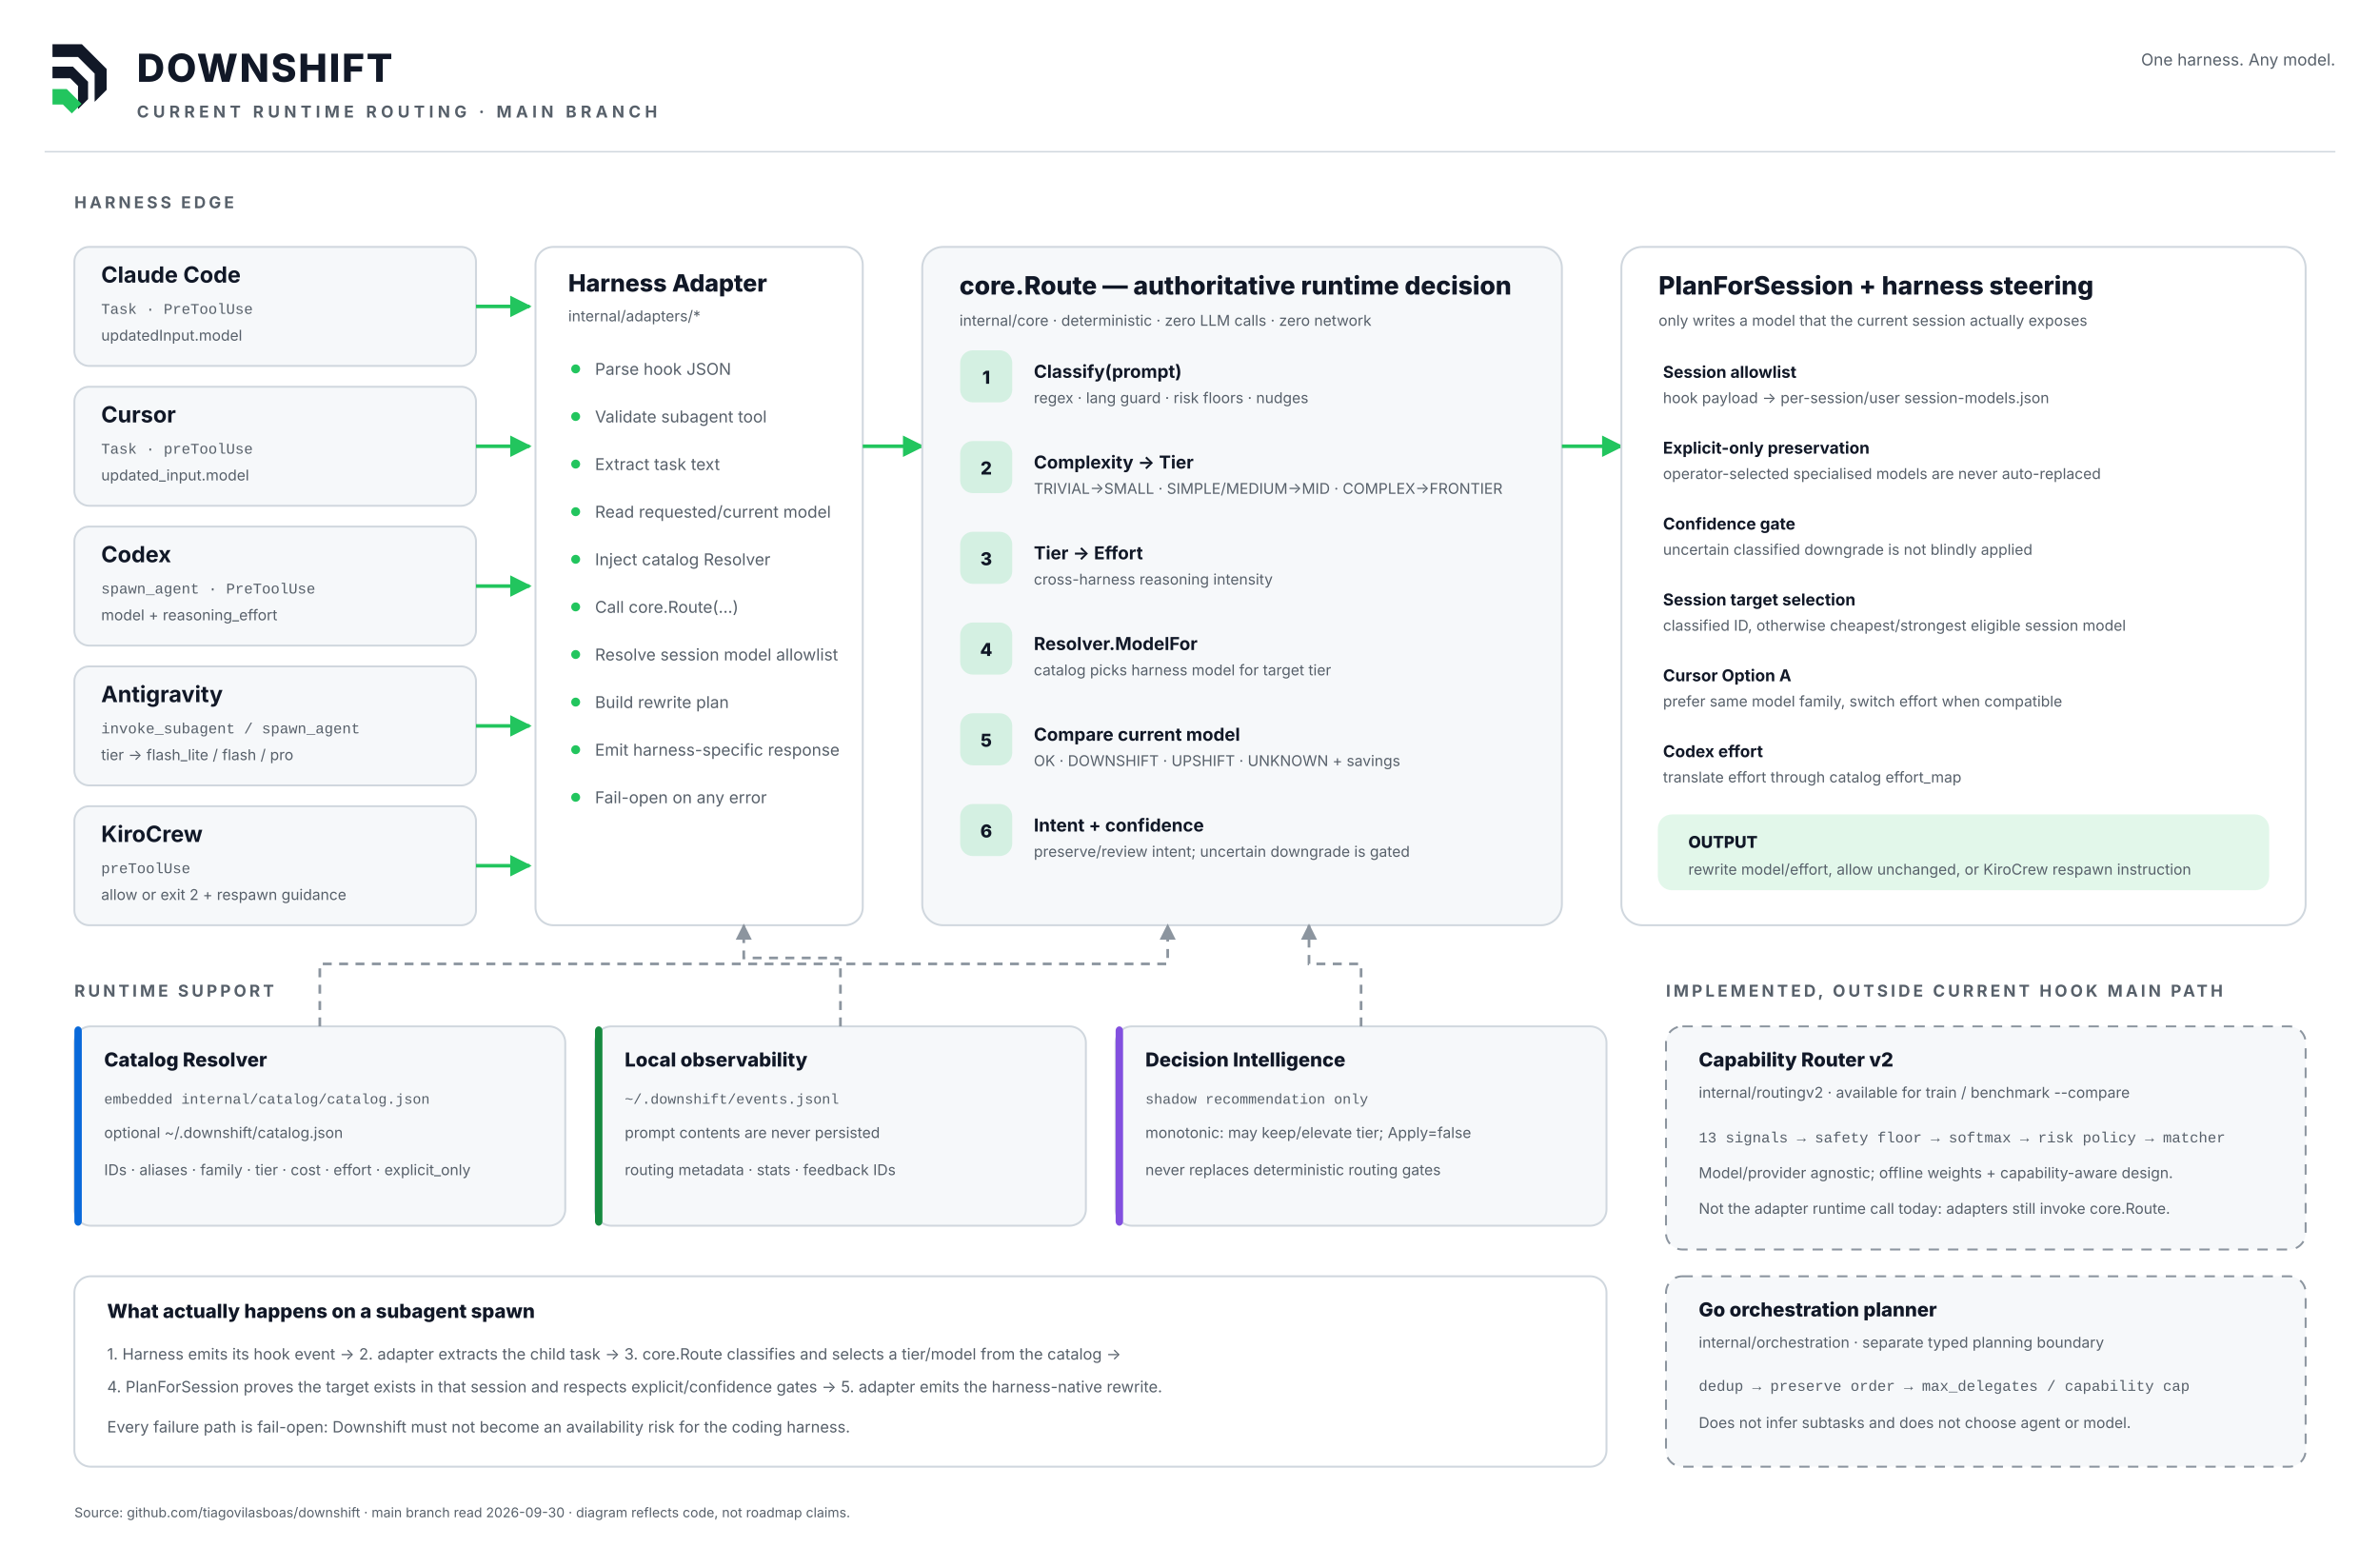
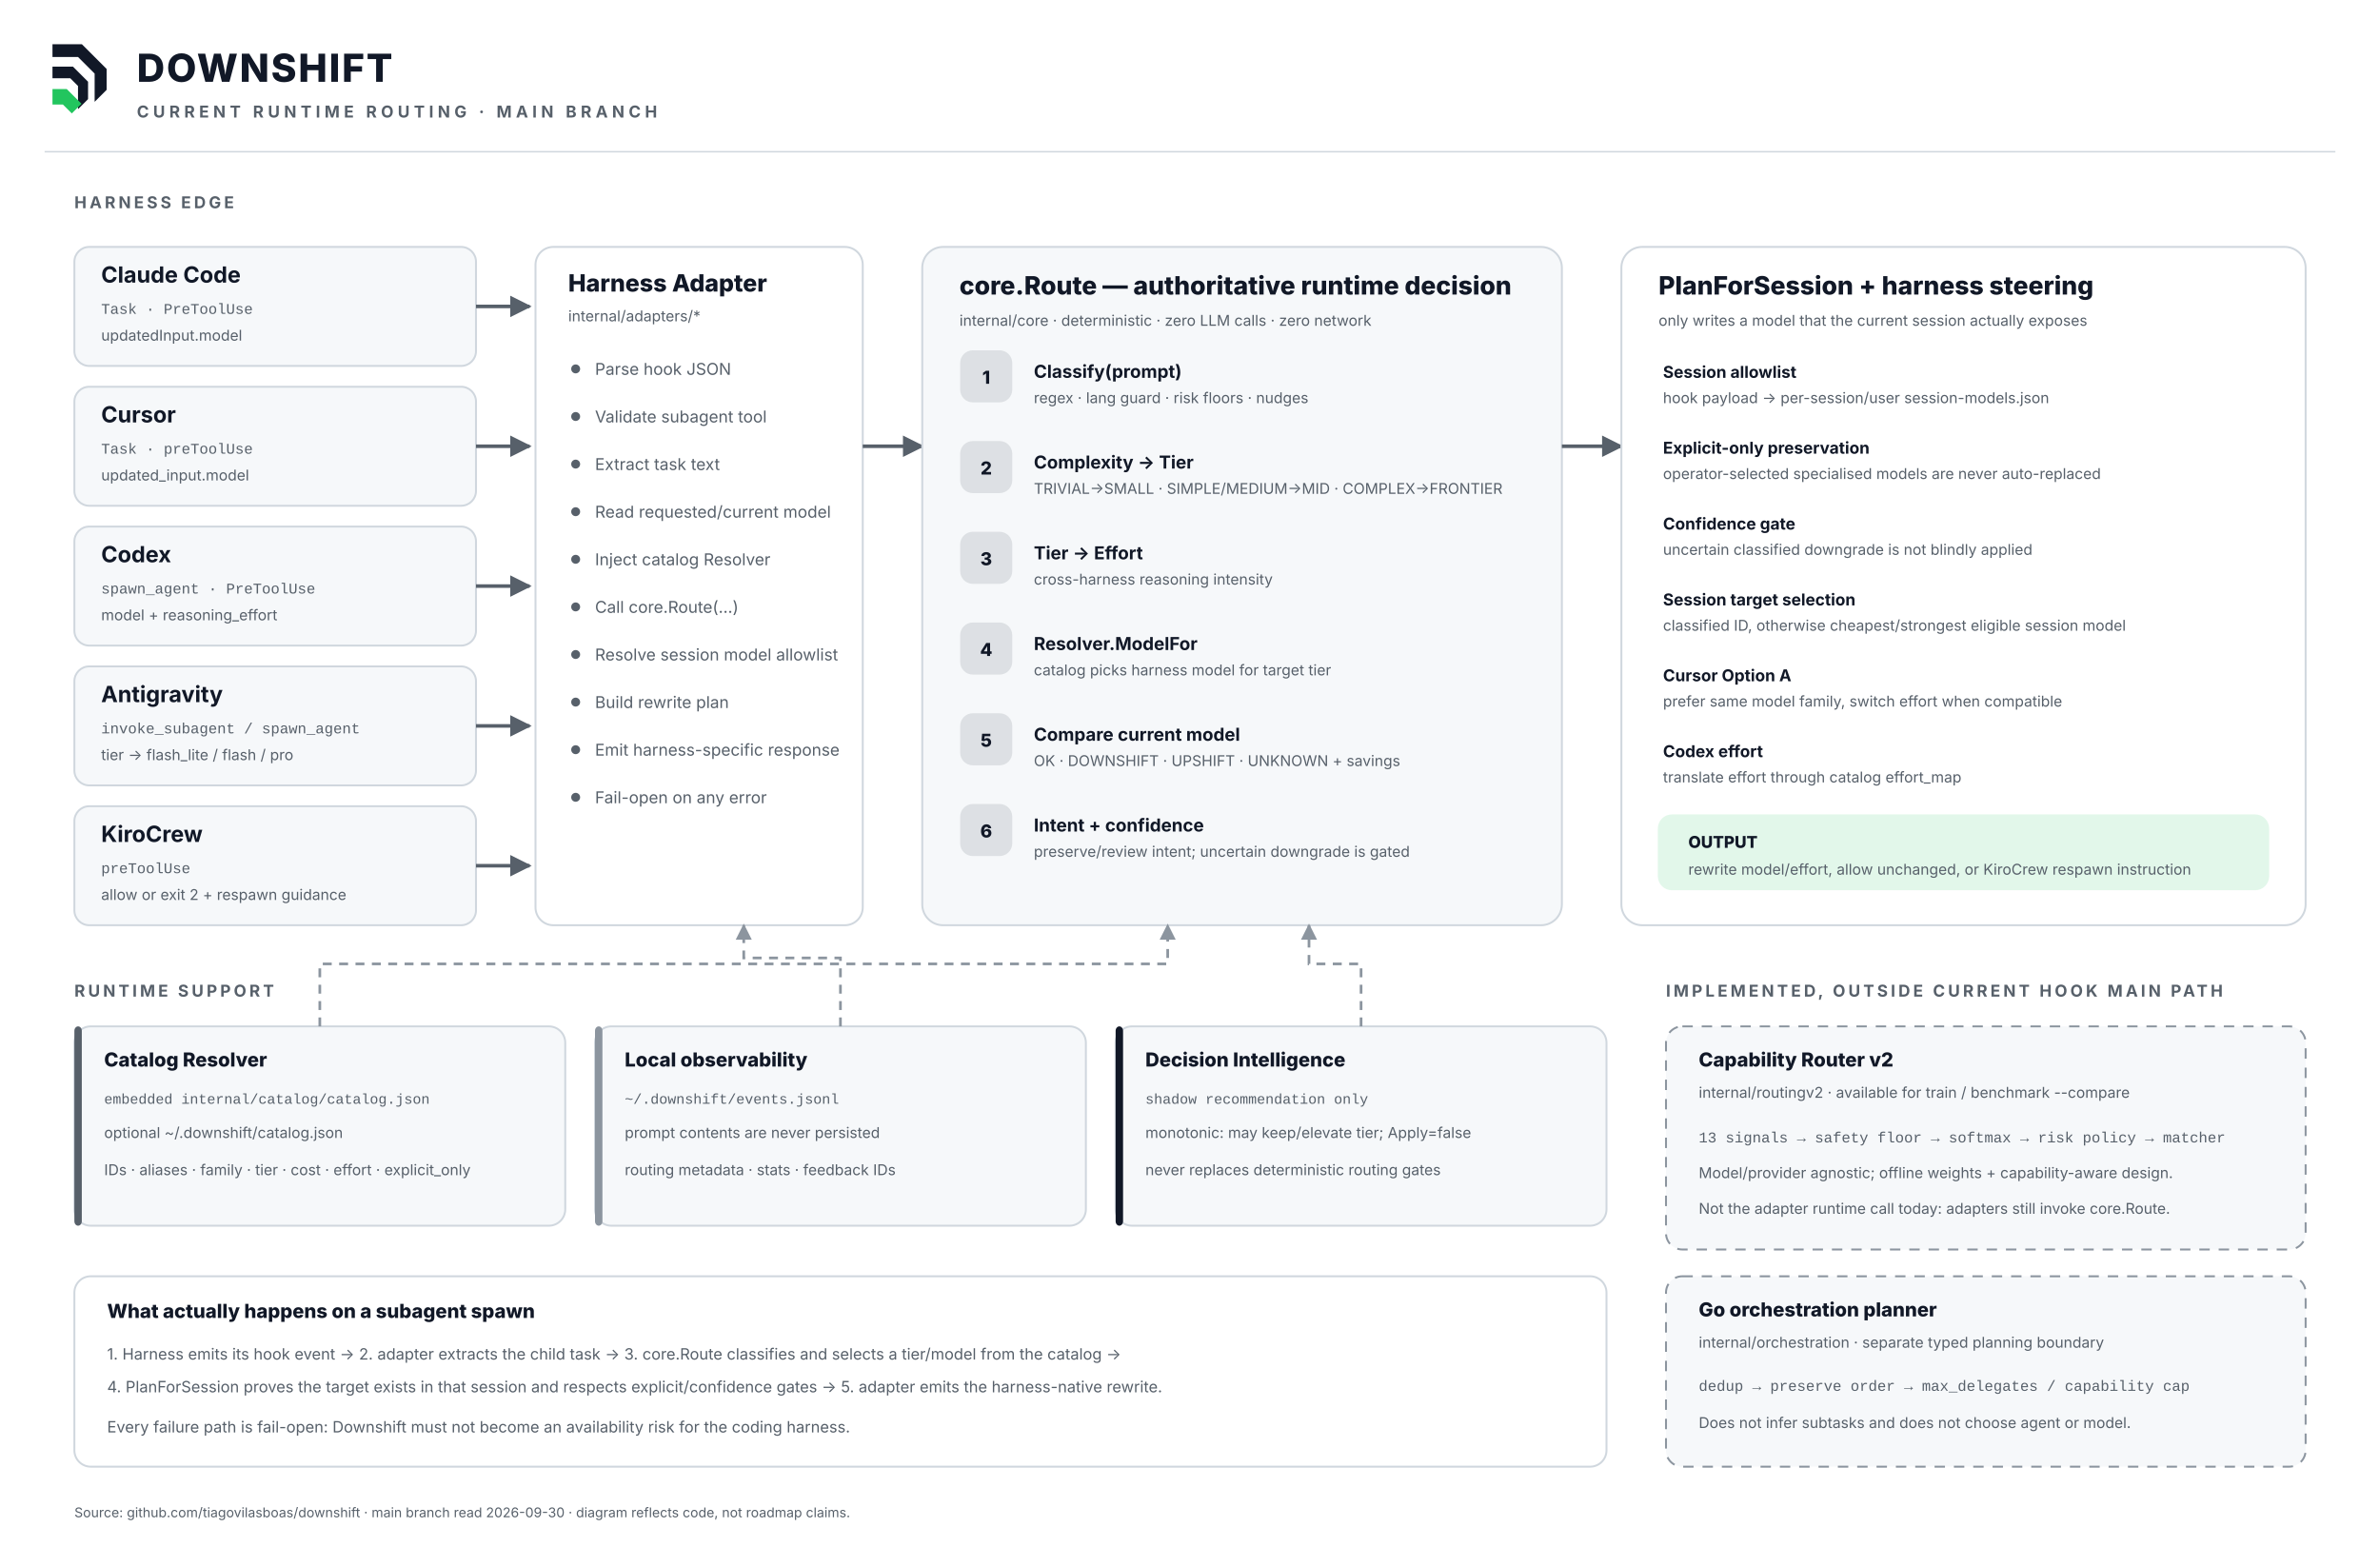
<svg xmlns="http://www.w3.org/2000/svg" width="1600" height="1040" viewBox="0 0 1600 1040" role="img" aria-labelledby="title desc">
  <defs>
    <marker id="arr" viewBox="0 0 10 10" refX="9" refY="5" markerWidth="6" markerHeight="6" orient="auto-start-reverse">
-       <path d="M0 0 L10 5 L0 10 z" fill="#22C55E" />
+       <path d="M0 0 L10 5 L0 10 z" fill="#57606A" />
    </marker>
    <marker id="arr-muted" viewBox="0 0 10 10" refX="9" refY="5" markerWidth="6" markerHeight="6" orient="auto-start-reverse">
      <path d="M0 0 L10 5 L0 10 z" fill="#8C959F" />
    </marker>
    <style>
    .t{font-family:Inter,ui-sans-serif,system-ui,-apple-system,'Segoe UI',sans-serif;fill:#111827}
    .m{font-family:Inter,ui-sans-serif,system-ui,-apple-system,'Segoe UI',sans-serif;fill:#57606A}
    .mono{font-family:'SFMono-Regular',Consolas,'Liberation Mono',monospace;fill:#57606A}
    .box{fill:#F6F8FA;stroke:#D0D7DE;stroke-width:1.3}
    .box2{fill:#FFFFFF;stroke:#D0D7DE;stroke-width:1.3}
    .dash{fill:#F6F8FA;stroke:#8C959F;stroke-width:1.3;stroke-dasharray:7 6}
-     .arrow{fill:none;stroke:#22C55E;stroke-width:2.4;marker-end:url(#arr)}
+     .arrow{fill:none;stroke:#57606A;stroke-width:2.4;marker-end:url(#arr)}
    .arrowm{fill:none;stroke:#8C959F;stroke-width:1.8;stroke-dasharray:6 5;marker-end:url(#arr-muted)}
  </style>
  </defs>
  <g id="optional-background">
    <rect width="1600" height="1040" fill="#FFFFFF" />
  </g>
  <g transform="translate(28 24) scale(.26)">
    <path d="M28 22 H104 L168 86 V140 L137 171 V98 L94 55 H28 Z" fill="#111827" />
    <path d="M28 80 H81 L120 119 V164 L94 190 V130 L74 110 H28 Z" fill="#111827" />
    <path d="M28 138 H65 L103 176 L78 201 L55 178 H28 Z" fill="#22C55E" />
  </g>
  <text x="92" y="55" class="t" font-size="26" font-weight="800" letter-spacing="1.2">DOWNSHIFT</text>
  <text x="92" y="79" class="m" font-size="11" font-weight="700" letter-spacing="2.8">CURRENT RUNTIME ROUTING · MAIN BRANCH</text>
-   <text x="1570" y="44" class="m" text-anchor="end" font-size="11">One harness. Any model.</text>
  <line x1="30" y1="102" x2="1570" y2="102" stroke="#D0D7DE" />
  <text x="50" y="140" class="m" font-size="11" font-weight="700" letter-spacing="2">HARNESS EDGE</text>
  <rect x="50" y="166" width="270" height="80" rx="10" class="box" />
  <text x="68" y="190" class="t" font-size="15" font-weight="700">Claude Code</text>
  <text x="68" y="211" class="mono" font-size="10">Task · PreToolUse</text>
  <text x="68" y="229" class="m" font-size="10">updatedInput.model</text>
  <path d="M320 206 H356" class="arrow" />
  <rect x="50" y="260" width="270" height="80" rx="10" class="box" />
  <text x="68" y="284" class="t" font-size="15" font-weight="700">Cursor</text>
  <text x="68" y="305" class="mono" font-size="10">Task · preToolUse</text>
  <text x="68" y="323" class="m" font-size="10">updated_input.model</text>
  <path d="M320 300 H356" class="arrow" />
  <rect x="50" y="354" width="270" height="80" rx="10" class="box" />
  <text x="68" y="378" class="t" font-size="15" font-weight="700">Codex</text>
  <text x="68" y="399" class="mono" font-size="10">spawn_agent · PreToolUse</text>
  <text x="68" y="417" class="m" font-size="10">model + reasoning_effort</text>
  <path d="M320 394 H356" class="arrow" />
  <rect x="50" y="448" width="270" height="80" rx="10" class="box" />
  <text x="68" y="472" class="t" font-size="15" font-weight="700">Antigravity</text>
  <text x="68" y="493" class="mono" font-size="10">invoke_subagent / spawn_agent</text>
  <text x="68" y="511" class="m" font-size="10">tier → flash_lite / flash / pro</text>
  <path d="M320 488 H356" class="arrow" />
  <rect x="50" y="542" width="270" height="80" rx="10" class="box" />
  <text x="68" y="566" class="t" font-size="15" font-weight="700">KiroCrew</text>
  <text x="68" y="587" class="mono" font-size="10">preToolUse</text>
  <text x="68" y="605" class="m" font-size="10">allow or exit 2 + respawn guidance</text>
  <path d="M320 582 H356" class="arrow" />
  <rect x="360" y="166" width="220" height="456" rx="12" class="box2" />
  <text x="382" y="196" class="t" font-size="16" font-weight="800">Harness Adapter</text>
  <text x="382" y="216" class="m" font-size="10">internal/adapters/*</text>
-   <circle cx="387" cy="248" r="3" fill="#22C55E" />
+   <circle cx="387" cy="248" r="3" fill="#57606A" />
  <text x="400" y="252" class="m" font-size="11">Parse hook JSON</text>
-   <circle cx="387" cy="280" r="3" fill="#22C55E" />
+   <circle cx="387" cy="280" r="3" fill="#57606A" />
  <text x="400" y="284" class="m" font-size="11">Validate subagent tool</text>
-   <circle cx="387" cy="312" r="3" fill="#22C55E" />
+   <circle cx="387" cy="312" r="3" fill="#57606A" />
  <text x="400" y="316" class="m" font-size="11">Extract task text</text>
-   <circle cx="387" cy="344" r="3" fill="#22C55E" />
+   <circle cx="387" cy="344" r="3" fill="#57606A" />
  <text x="400" y="348" class="m" font-size="11">Read requested/current model</text>
-   <circle cx="387" cy="376" r="3" fill="#22C55E" />
+   <circle cx="387" cy="376" r="3" fill="#57606A" />
  <text x="400" y="380" class="m" font-size="11">Inject catalog Resolver</text>
-   <circle cx="387" cy="408" r="3" fill="#22C55E" />
+   <circle cx="387" cy="408" r="3" fill="#57606A" />
  <text x="400" y="412" class="m" font-size="11">Call core.Route(...)</text>
-   <circle cx="387" cy="440" r="3" fill="#22C55E" />
+   <circle cx="387" cy="440" r="3" fill="#57606A" />
  <text x="400" y="444" class="m" font-size="11">Resolve session model allowlist</text>
-   <circle cx="387" cy="472" r="3" fill="#22C55E" />
+   <circle cx="387" cy="472" r="3" fill="#57606A" />
  <text x="400" y="476" class="m" font-size="11">Build rewrite plan</text>
-   <circle cx="387" cy="504" r="3" fill="#22C55E" />
+   <circle cx="387" cy="504" r="3" fill="#57606A" />
  <text x="400" y="508" class="m" font-size="11">Emit harness-specific response</text>
-   <circle cx="387" cy="536" r="3" fill="#22C55E" />
+   <circle cx="387" cy="536" r="3" fill="#57606A" />
  <text x="400" y="540" class="m" font-size="11">Fail-open on any error</text>
  <path d="M580 300 H620" class="arrow" />
  <rect x="620" y="166" width="430" height="456" rx="14" class="box" stroke="#22C55E" stroke-width="1.6" />
  <text x="645" y="198" class="t" font-size="17" font-weight="800">core.Route — authoritative runtime decision</text>
  <text x="645" y="219" class="m" font-size="10">internal/core · deterministic · zero LLM calls · zero network</text>
-   <rect x="646" y="236" width="34" height="34" rx="8" fill="#22C55E" opacity="0.16" stroke="#22C55E" />
+   <rect x="646" y="236" width="34" height="34" rx="8" fill="#57606A" opacity="0.16" stroke="#57606A" />
  <text x="663" y="258" text-anchor="middle" class="t" font-size="12" font-weight="800">1</text>
  <text x="695" y="254" class="t" font-size="12" font-weight="700">Classify(prompt)</text>
  <text x="695" y="271" class="m" font-size="10">regex · lang guard · risk floors · nudges</text>
-   <rect x="646" y="297" width="34" height="34" rx="8" fill="#22C55E" opacity="0.16" stroke="#22C55E" />
+   <rect x="646" y="297" width="34" height="34" rx="8" fill="#57606A" opacity="0.16" stroke="#57606A" />
  <text x="663" y="319" text-anchor="middle" class="t" font-size="12" font-weight="800">2</text>
  <text x="695" y="315" class="t" font-size="12" font-weight="700">Complexity → Tier</text>
  <text x="695" y="332" class="m" font-size="10">TRIVIAL→SMALL · SIMPLE/MEDIUM→MID · COMPLEX→FRONTIER</text>
-   <rect x="646" y="358" width="34" height="34" rx="8" fill="#22C55E" opacity="0.16" stroke="#22C55E" />
+   <rect x="646" y="358" width="34" height="34" rx="8" fill="#57606A" opacity="0.16" stroke="#57606A" />
  <text x="663" y="380" text-anchor="middle" class="t" font-size="12" font-weight="800">3</text>
  <text x="695" y="376" class="t" font-size="12" font-weight="700">Tier → Effort</text>
  <text x="695" y="393" class="m" font-size="10">cross-harness reasoning intensity</text>
-   <rect x="646" y="419" width="34" height="34" rx="8" fill="#22C55E" opacity="0.16" stroke="#22C55E" />
+   <rect x="646" y="419" width="34" height="34" rx="8" fill="#57606A" opacity="0.16" stroke="#57606A" />
  <text x="663" y="441" text-anchor="middle" class="t" font-size="12" font-weight="800">4</text>
  <text x="695" y="437" class="t" font-size="12" font-weight="700">Resolver.ModelFor</text>
  <text x="695" y="454" class="m" font-size="10">catalog picks harness model for target tier</text>
-   <rect x="646" y="480" width="34" height="34" rx="8" fill="#22C55E" opacity="0.16" stroke="#22C55E" />
+   <rect x="646" y="480" width="34" height="34" rx="8" fill="#57606A" opacity="0.16" stroke="#57606A" />
  <text x="663" y="502" text-anchor="middle" class="t" font-size="12" font-weight="800">5</text>
  <text x="695" y="498" class="t" font-size="12" font-weight="700">Compare current model</text>
  <text x="695" y="515" class="m" font-size="10">OK · DOWNSHIFT · UPSHIFT · UNKNOWN + savings</text>
-   <rect x="646" y="541" width="34" height="34" rx="8" fill="#22C55E" opacity="0.16" stroke="#22C55E" />
+   <rect x="646" y="541" width="34" height="34" rx="8" fill="#57606A" opacity="0.16" stroke="#57606A" />
  <text x="663" y="563" text-anchor="middle" class="t" font-size="12" font-weight="800">6</text>
  <text x="695" y="559" class="t" font-size="12" font-weight="700">Intent + confidence</text>
  <text x="695" y="576" class="m" font-size="10">preserve/review intent; uncertain downgrade is gated</text>
  <path d="M1050 300 H1090" class="arrow" />
  <rect x="1090" y="166" width="460" height="456" rx="14" class="box2" />
  <text x="1115" y="198" class="t" font-size="17" font-weight="800">PlanForSession + harness steering</text>
  <text x="1115" y="219" class="m" font-size="10">only writes a model that the current session actually exposes</text>
  <text x="1118" y="254" class="t" font-size="11" font-weight="700">Session allowlist</text>
  <text x="1118" y="271" class="m" font-size="10">hook payload → per-session/user session-models.json</text>
  <text x="1118" y="305" class="t" font-size="11" font-weight="700">Explicit-only preservation</text>
  <text x="1118" y="322" class="m" font-size="10">operator-selected specialised models are never auto-replaced</text>
  <text x="1118" y="356" class="t" font-size="11" font-weight="700">Confidence gate</text>
  <text x="1118" y="373" class="m" font-size="10">uncertain classified downgrade is not blindly applied</text>
  <text x="1118" y="407" class="t" font-size="11" font-weight="700">Session target selection</text>
  <text x="1118" y="424" class="m" font-size="10">classified ID, otherwise cheapest/strongest eligible session model</text>
  <text x="1118" y="458" class="t" font-size="11" font-weight="700">Cursor Option A</text>
  <text x="1118" y="475" class="m" font-size="10">prefer same model family, switch effort when compatible</text>
  <text x="1118" y="509" class="t" font-size="11" font-weight="700">Codex effort</text>
  <text x="1118" y="526" class="m" font-size="10">translate effort through catalog effort_map</text>
  <rect x="1115" y="548" width="410" height="50" rx="9" fill="#22C55E" opacity="0.13" stroke="#22C55E" />
  <text x="1135" y="570" class="t" font-size="11" font-weight="800">OUTPUT</text>
  <text x="1135" y="588" class="m" font-size="10">rewrite model/effort, allow unchanged, or KiroCrew respawn instruction</text>
  <text x="50" y="670" class="m" font-size="11" font-weight="700" letter-spacing="2">RUNTIME SUPPORT</text>
  <rect x="50" y="690" width="330" height="134" rx="11" class="box" />
-   <rect x="50" y="690" width="5" height="134" rx="3" fill="#0969DA" />
+   <rect x="50" y="690" width="5" height="134" rx="3" fill="#57606A" />
  <text x="70" y="717" class="t" font-size="13" font-weight="800">Catalog Resolver</text>
  <text x="70" y="742" class="mono" font-size="9.6">embedded internal/catalog/catalog.json</text>
  <text x="70" y="765" class="m" font-size="10">optional ~/.downshift/catalog.json</text>
  <text x="70" y="790" class="m" font-size="10">IDs · aliases · family · tier · cost · effort · explicit_only</text>
  <rect x="400" y="690" width="330" height="134" rx="11" class="box" />
-   <rect x="400" y="690" width="5" height="134" rx="3" fill="#168A3F" />
+   <rect x="400" y="690" width="5" height="134" rx="3" fill="#8C959F" />
  <text x="420" y="717" class="t" font-size="13" font-weight="800">Local observability</text>
  <text x="420" y="742" class="mono" font-size="9.6">~/.downshift/events.jsonl</text>
  <text x="420" y="765" class="m" font-size="10">prompt contents are never persisted</text>
  <text x="420" y="790" class="m" font-size="10">routing metadata · stats · feedback IDs</text>
  <rect x="750" y="690" width="330" height="134" rx="11" class="box" />
-   <rect x="750" y="690" width="5" height="134" rx="3" fill="#8250DF" />
+   <rect x="750" y="690" width="5" height="134" rx="3" fill="#111827" />
  <text x="770" y="717" class="t" font-size="13" font-weight="800">Decision Intelligence</text>
  <text x="770" y="742" class="mono" font-size="9.6">shadow recommendation only</text>
  <text x="770" y="765" class="m" font-size="10">monotonic: may keep/elevate tier; Apply=false</text>
  <text x="770" y="790" class="m" font-size="10">never replaces deterministic routing gates</text>
  <path d="M215 690 V648 H785 V622" class="arrowm" />
  <path d="M565 690 V644 H500 V622" class="arrowm" />
  <path d="M915 690 V648 H880 V622" class="arrowm" />
  <text x="1120" y="670" class="m" font-size="11" font-weight="700" letter-spacing="2">IMPLEMENTED, OUTSIDE CURRENT HOOK MAIN PATH</text>
  <rect x="1120" y="690" width="430" height="150" rx="11" class="dash" />
  <text x="1142" y="717" class="t" font-size="13" font-weight="800">Capability Router v2</text>
  <text x="1142" y="738" class="m" font-size="10">internal/routingv2 · available for train / benchmark --compare</text>
  <text x="1142" y="768" class="mono" font-size="10">13 signals → safety floor → softmax → risk policy → matcher</text>
  <text x="1142" y="792" class="m" font-size="10">Model/provider agnostic; offline weights + capability-aware design.</text>
  <text x="1142" y="816" class="m" font-size="10">Not the adapter runtime call today: adapters still invoke core.Route.</text>
  <rect x="1120" y="858" width="430" height="128" rx="11" class="dash" />
  <text x="1142" y="885" class="t" font-size="13" font-weight="800">Go orchestration planner</text>
  <text x="1142" y="906" class="m" font-size="10">internal/orchestration · separate typed planning boundary</text>
  <text x="1142" y="935" class="mono" font-size="10">dedup → preserve order → max_delegates / capability cap</text>
  <text x="1142" y="960" class="m" font-size="10">Does not infer subtasks and does not choose agent or model.</text>
  <rect x="50" y="858" width="1030" height="128" rx="11" class="box2" />
  <text x="72" y="886" class="t" font-size="13" font-weight="800">What actually happens on a subagent spawn</text>
  <text x="72" y="914" class="m" font-size="10.5">1. Harness emits its hook event → 2. adapter extracts the child task → 3. core.Route classifies and selects a tier/model from the catalog →</text>
  <text x="72" y="936" class="m" font-size="10.5">4. PlanForSession proves the target exists in that session and respects explicit/confidence gates → 5. adapter emits the harness-native rewrite.</text>
  <text x="72" y="963" class="m" font-size="10.5">Every failure path is fail-open: Downshift must not become an availability risk for the coding harness.</text>
  <text x="50" y="1020" class="m" font-size="9">Source: github.com/tiagovilasboas/downshift · main branch read 2026-09-30 · diagram reflects code, not roadmap claims.</text>
</svg>
